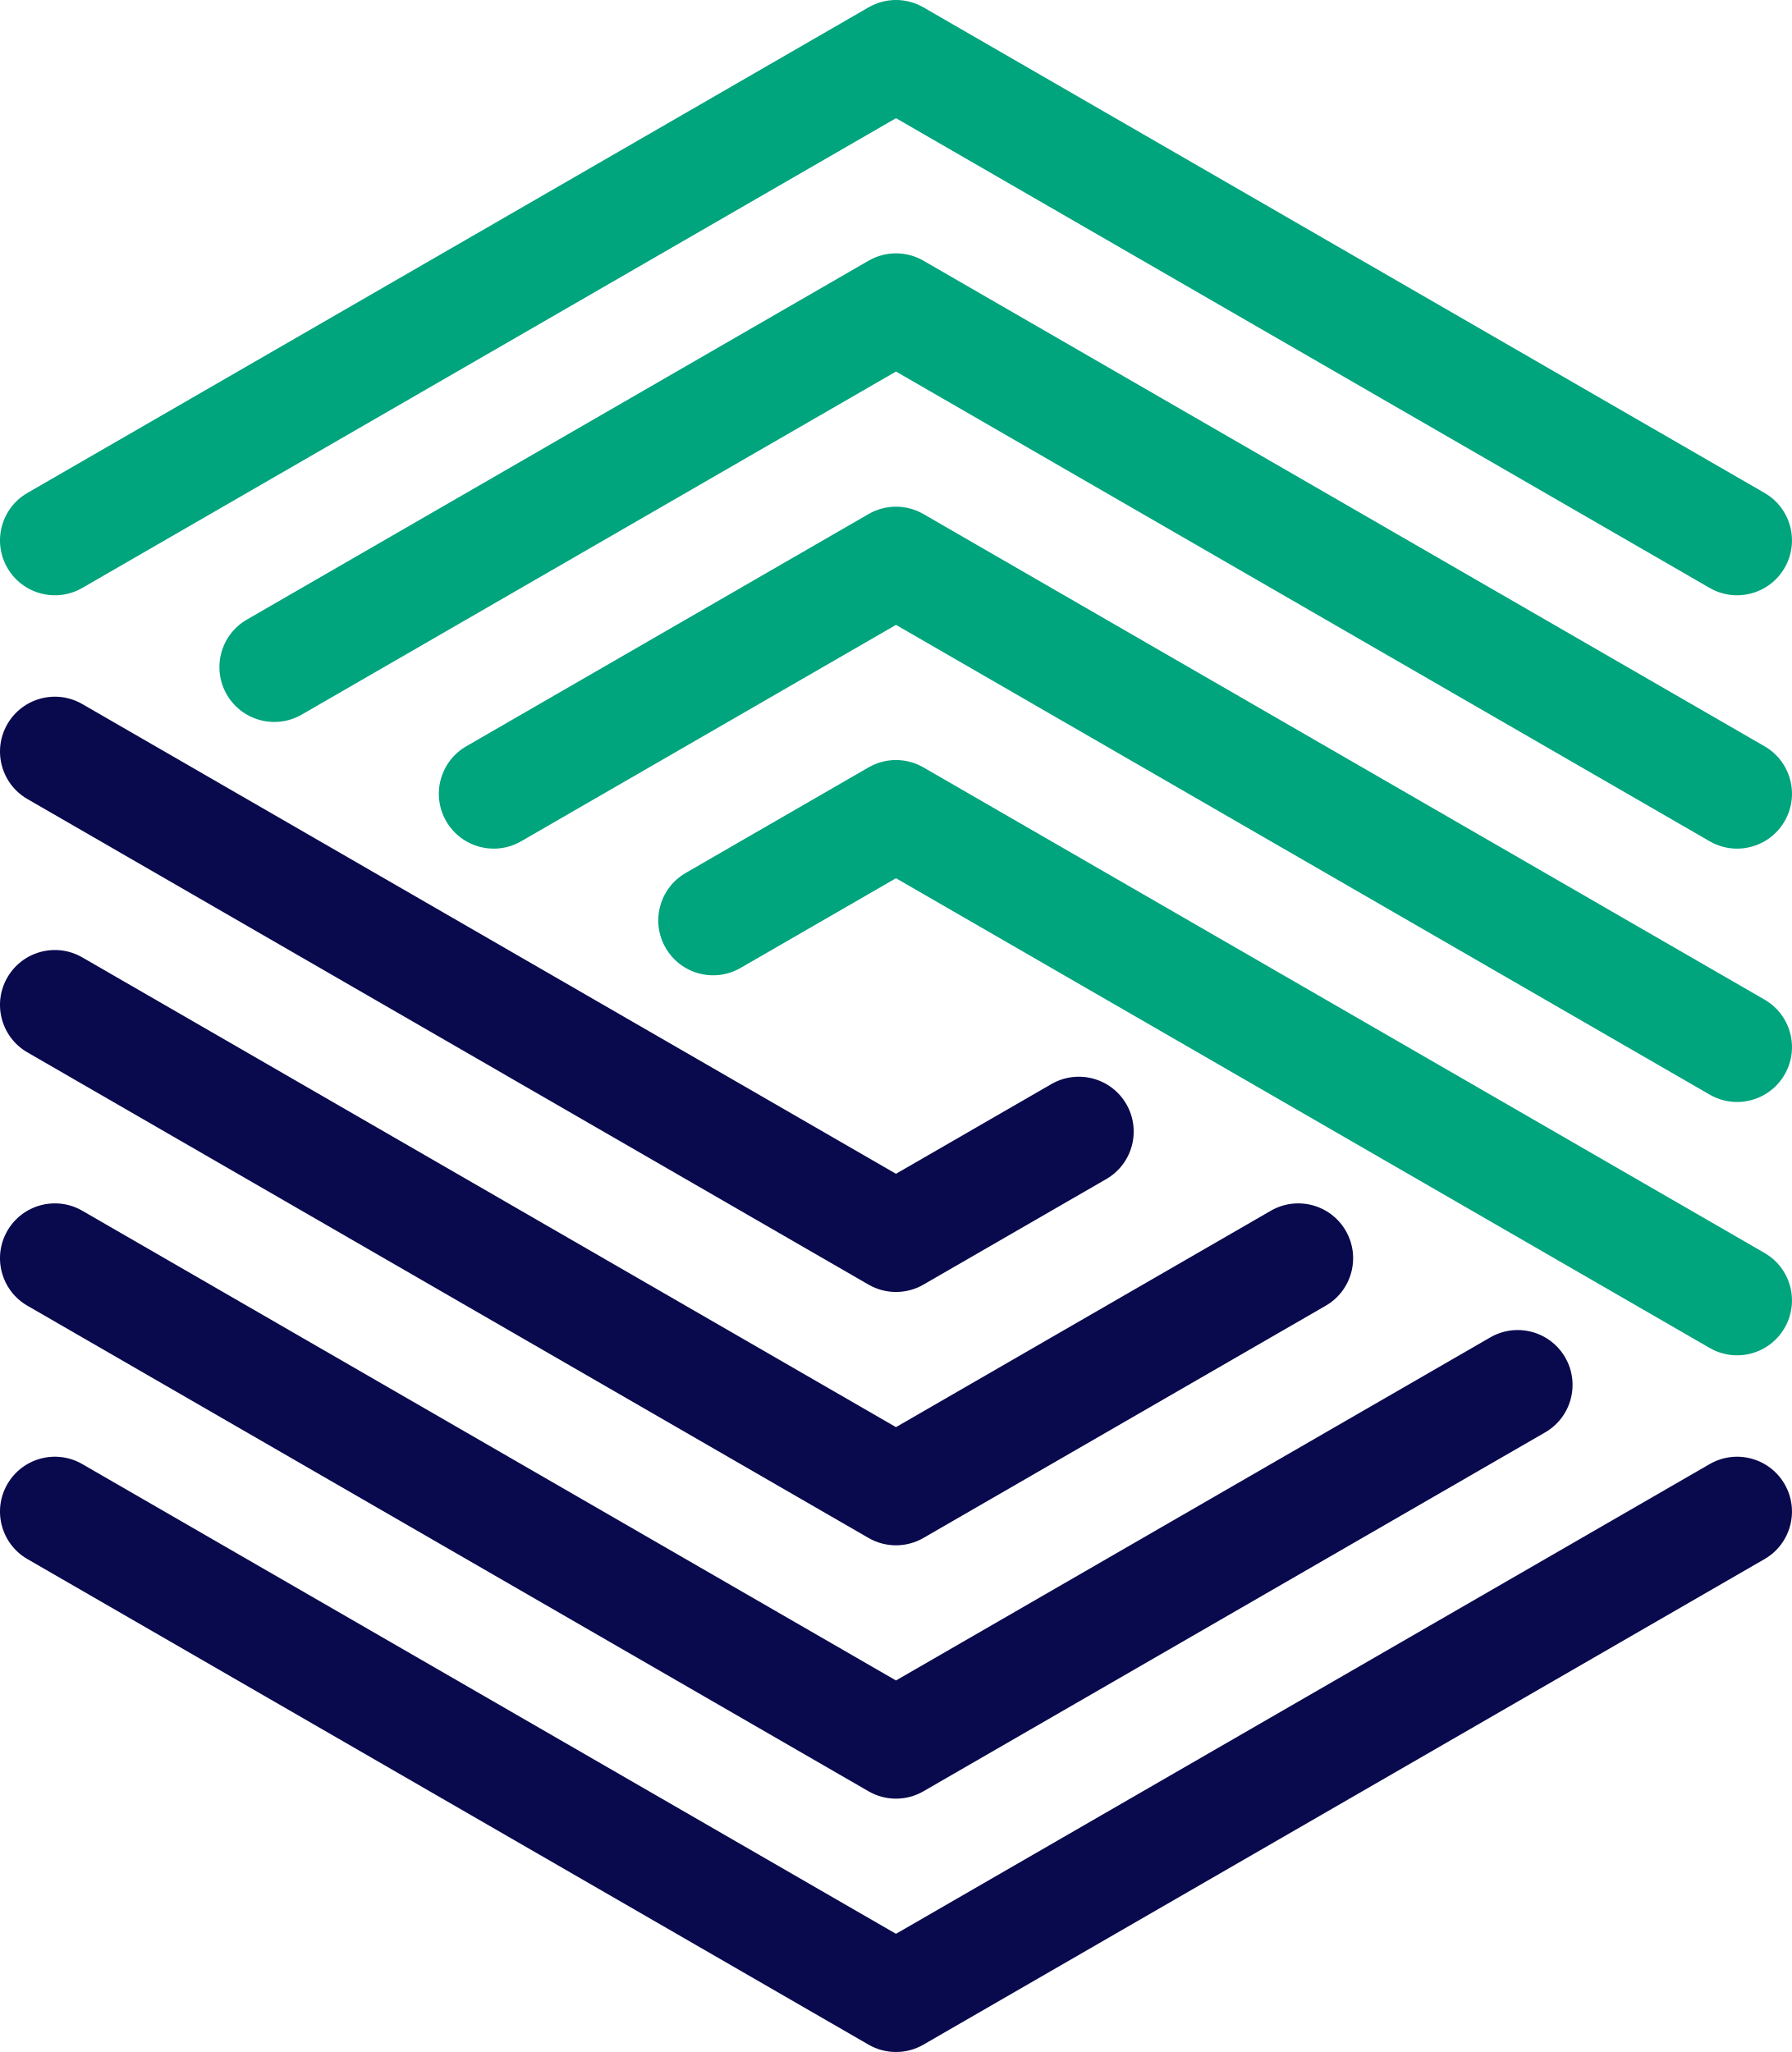
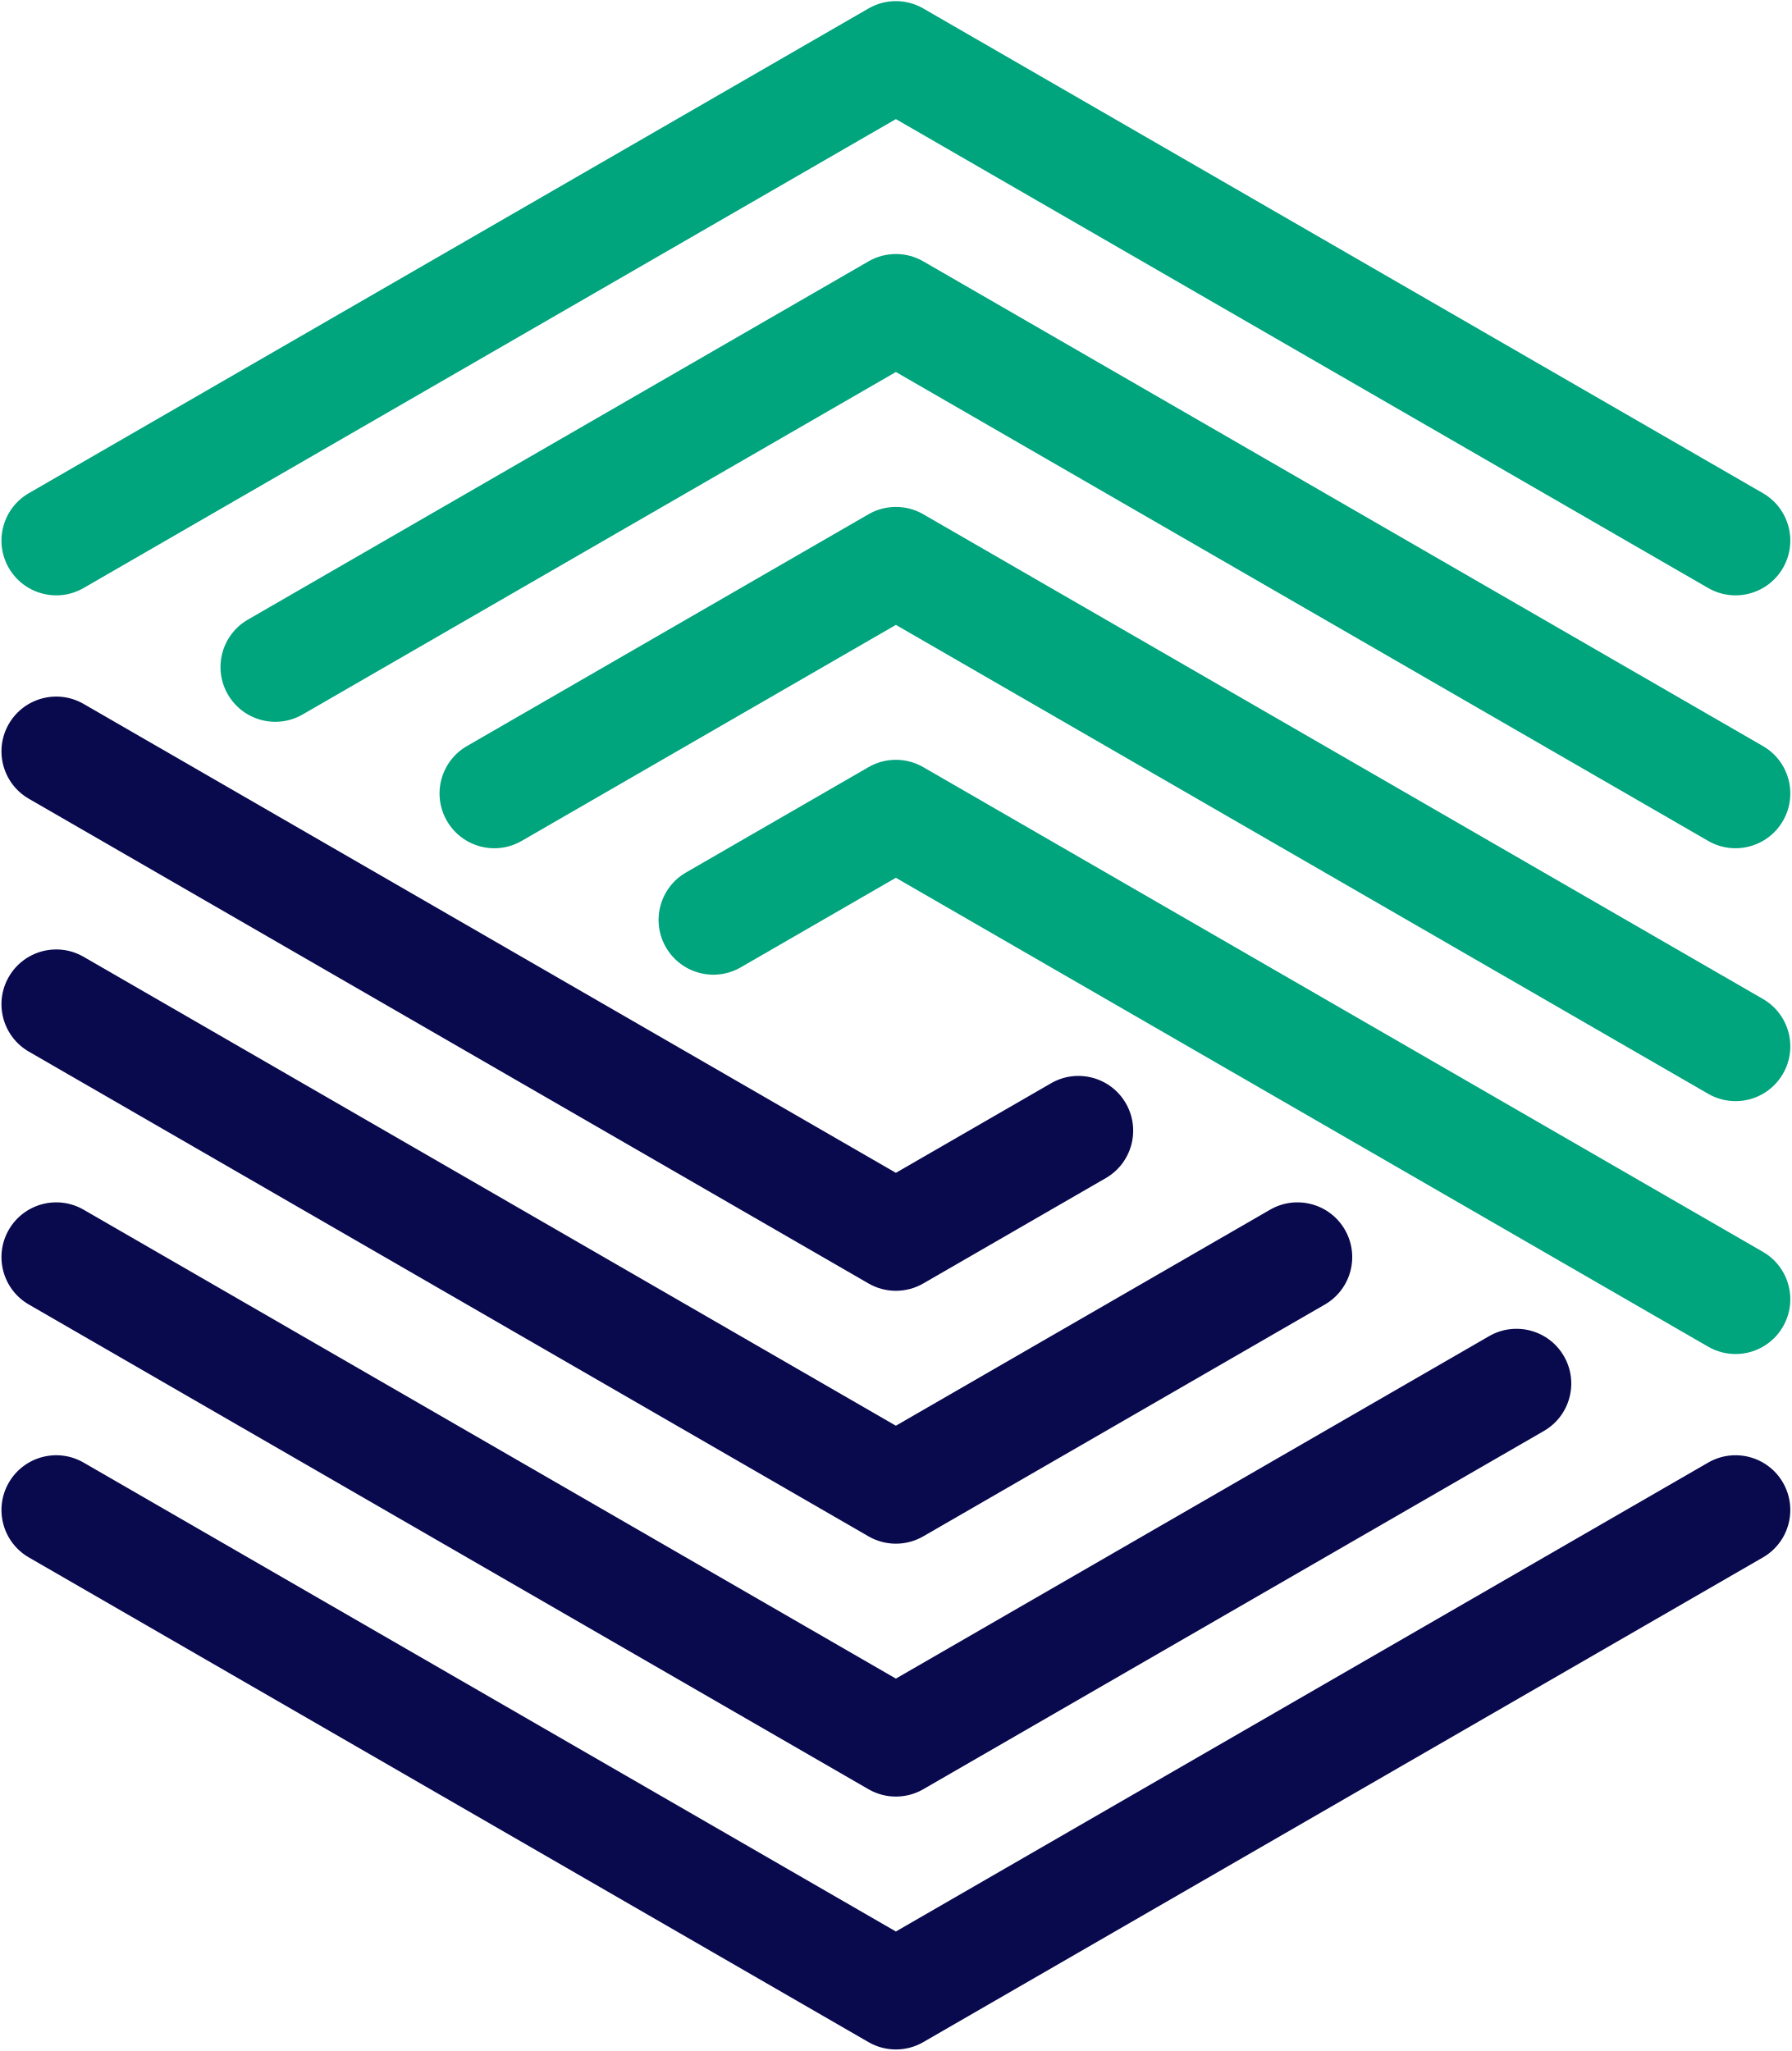
- <svg xmlns="http://www.w3.org/2000/svg" width="206.679" height="236.693" viewBox="0 0 206.679 236.693" fill="none" version="1.1" id="svg3">
-   <defs id="defs3" />
-   <path fill-rule="evenodd" clip-rule="evenodd" d="m 197.187,67.816 c 0.997,0.576 2.084,0.849 3.157,0.849 2.187,0 4.313,-1.135 5.485,-3.165 1.747,-3.026 0.71,-6.895 -2.316,-8.642 L 106.502,0.848 c -1.957,-1.131 -4.369,-1.131 -6.326,0 L 3.165,56.858 c -3.026,1.747 -4.063,5.616 -2.316,8.642 1.748,3.026 5.617,4.063 8.642,2.316 l 93.849,-54.183 z m 0.001,29.223 c 0.996,0.576 2.084,0.849 3.157,0.849 2.187,0 4.313,-1.135 5.485,-3.165 1.747,-3.026 0.71,-6.895 -2.316,-8.642 l -97.011,-56.01 c -1.957,-1.13 -4.369,-1.131 -6.326,0 l -71.705,41.399 c -3.026,1.747 -4.064,5.616 -2.316,8.642 1.747,3.026 5.618,4.063 8.642,2.316 l 68.542,-39.572 z m 3.157,30.072 c -1.073,0 -2.161,-0.273 -3.157,-0.849 l -93.848,-54.184 -43.234,24.961 c -3.025,1.747 -6.896,0.711 -8.643,-2.315 -1.747,-3.027 -0.71,-6.896 2.317,-8.643 l 46.397,-26.787 c 1.957,-1.131 4.369,-1.131 6.326,0 l 97.011,56.01 c 3.026,1.747 4.063,5.616 2.316,8.642 -1.172,2.03 -3.298,3.165 -5.485,3.165 z m -3.158,28.373 c 0.996,0.576 2.084,0.849 3.157,0.849 2.187,0 4.313,-1.135 5.485,-3.165 1.747,-3.026 0.71,-6.895 -2.316,-8.642 l -97.012,-56.01 c -1.957,-1.131 -4.369,-1.131 -6.326,0 l -21.089,12.176 c -3.026,1.747 -4.063,5.616 -2.316,8.642 1.747,3.027 5.618,4.063 8.642,2.316 l 17.926,-10.349 z" fill="#00a47d" id="path1" />
-   <path fill-rule="evenodd" clip-rule="evenodd" d="m 100.175,148.178 c 0.978,0.566 2.07,0.848 3.163,0.848 1.092,0 2.185,-0.282 3.163,-0.847 l 21.09,-12.176 c 3.026,-1.747 4.063,-5.617 2.316,-8.643 -1.746,-3.026 -5.616,-4.061 -8.642,-2.316 l -17.927,10.35 L 9.491,81.211 c -3.025,-1.748 -6.895,-0.71 -8.642,2.315 -1.747,3.026 -0.71,6.896 2.316,8.643 z m 3.163,30.07 c -1.093,0 -2.185,-0.282 -3.163,-0.848 l -97.011,-56.01 c -3.026,-1.747 -4.063,-5.616 -2.316,-8.642 1.747,-3.026 5.617,-4.065 8.642,-2.316 l 93.848,54.184 43.234,-24.961 c 3.026,-1.747 6.897,-0.711 8.643,2.315 1.747,3.027 0.71,6.896 -2.316,8.643 l -46.398,26.787 c -0.978,0.566 -2.07,0.848 -3.163,0.848 z m -3.163,28.374 c 0.978,0.566 2.07,0.848 3.163,0.848 1.092,0 2.185,-0.282 3.163,-0.848 l 71.705,-41.398 c 3.027,-1.747 4.064,-5.616 2.317,-8.643 -1.748,-3.026 -5.617,-4.062 -8.643,-2.315 l -68.542,39.572 -93.848,-54.183 c -3.025,-1.748 -6.895,-0.71 -8.642,2.315 -1.747,3.026 -0.71,6.896 2.316,8.643 z m 0,29.223 c 0.978,0.566 2.07,0.848 3.163,0.848 1.093,0 2.185,-0.282 3.163,-0.848 l 97.013,-56.009 c 3.026,-1.747 4.062,-5.617 2.315,-8.643 -1.746,-3.026 -5.617,-4.063 -8.642,-2.315 l -93.849,54.183 -93.848,-54.183 c -3.025,-1.749 -6.895,-0.71 -8.642,2.315 -1.747,3.026 -0.71,6.896 2.316,8.643 z" fill="#09094e" id="path2" />
+ <svg xmlns="http://www.w3.org/2000/svg" width="100%" height="100%" viewBox="0 0 207 237" fill="none">
+   <path fill-rule="evenodd" clip-rule="evenodd" d="M197.357 67.946C198.354 68.522 199.441 68.795 200.514 68.795C202.701 68.795 204.827 67.66 205.999 65.63C207.746 62.604 206.709 58.735 203.683 56.988L106.672 0.978C104.715 -0.153 102.303 -0.153 100.346 0.978L3.334 56.988C0.309 58.735 -0.729 62.604 1.018 65.63C2.766 68.656 6.635 69.693 9.66 67.946L103.509 13.763L197.357 67.946ZM197.358 97.169C198.354 97.745 199.442 98.018 200.515 98.018C202.702 98.018 204.828 96.883 206 94.853C207.747 91.827 206.71 87.958 203.684 86.211L106.673 30.201C104.716 29.071 102.304 29.07 100.347 30.201L28.642 71.6C25.616 73.347 24.578 77.216 26.326 80.242C28.073 83.268 31.944 84.305 34.968 82.558L103.51 42.986L197.358 97.169ZM200.515 127.241C199.442 127.241 198.354 126.968 197.358 126.392L103.51 72.208L60.276 97.169C57.251 98.916 53.38 97.88 51.633 94.854C49.886 91.827 50.923 87.958 53.95 86.211L100.347 59.424C102.304 58.293 104.716 58.293 106.673 59.424L203.684 115.434C206.71 117.181 207.747 121.05 206 124.076C204.828 126.106 202.702 127.241 200.515 127.241ZM197.357 155.614C198.353 156.19 199.441 156.463 200.514 156.463C202.701 156.463 204.827 155.328 205.999 153.298C207.746 150.272 206.709 146.403 203.683 144.656L106.671 88.646C104.714 87.515 102.302 87.515 100.345 88.646L79.256 100.822C76.23 102.569 75.193 106.438 76.94 109.464C78.687 112.491 82.558 113.527 85.582 111.78L103.508 101.431L197.357 155.614Z" fill="rgb(0, 164, 125)" />
+   <path fill-rule="evenodd" clip-rule="evenodd" d="M100.345 148.308C101.323 148.874 102.415 149.156 103.508 149.156C104.6 149.156 105.693 148.874 106.671 148.309L127.761 136.133C130.787 134.386 131.824 130.516 130.077 127.49C128.331 124.464 124.461 123.429 121.435 125.174L103.508 135.524L9.66 81.341C6.635 79.593 2.765 80.631 1.018 83.656C-0.729 86.682 0.308 90.552 3.334 92.299L100.345 148.308ZM103.508 178.378C102.415 178.378 101.323 178.096 100.345 177.53L3.334 121.52C0.308 119.773 -0.729 115.904 1.018 112.878C2.765 109.852 6.635 108.813 9.66 110.562L103.508 164.746L146.742 139.785C149.768 138.038 153.639 139.074 155.385 142.1C157.132 145.127 156.095 148.996 153.069 150.743L106.671 177.53C105.693 178.096 104.601 178.378 103.508 178.378ZM100.345 206.752C101.323 207.318 102.415 207.6 103.508 207.6C104.6 207.6 105.693 207.318 106.671 206.752L178.376 165.354C181.403 163.607 182.44 159.738 180.693 156.711C178.945 153.685 175.076 152.649 172.05 154.396L103.508 193.968L9.66 139.785C6.635 138.037 2.765 139.075 1.018 142.1C-0.729 145.126 0.308 148.996 3.334 150.743L100.345 206.752ZM100.345 235.975C101.323 236.541 102.415 236.823 103.508 236.823C104.601 236.823 105.693 236.541 106.671 235.975L203.684 179.966C206.71 178.219 207.746 174.349 205.999 171.323C204.253 168.297 200.382 167.26 197.357 169.008L103.508 223.191L9.66 169.008C6.635 167.259 2.765 168.298 1.018 171.323C-0.729 174.349 0.308 178.219 3.334 179.966L100.345 235.975Z" fill="rgb(9, 9, 78)" />
</svg>
